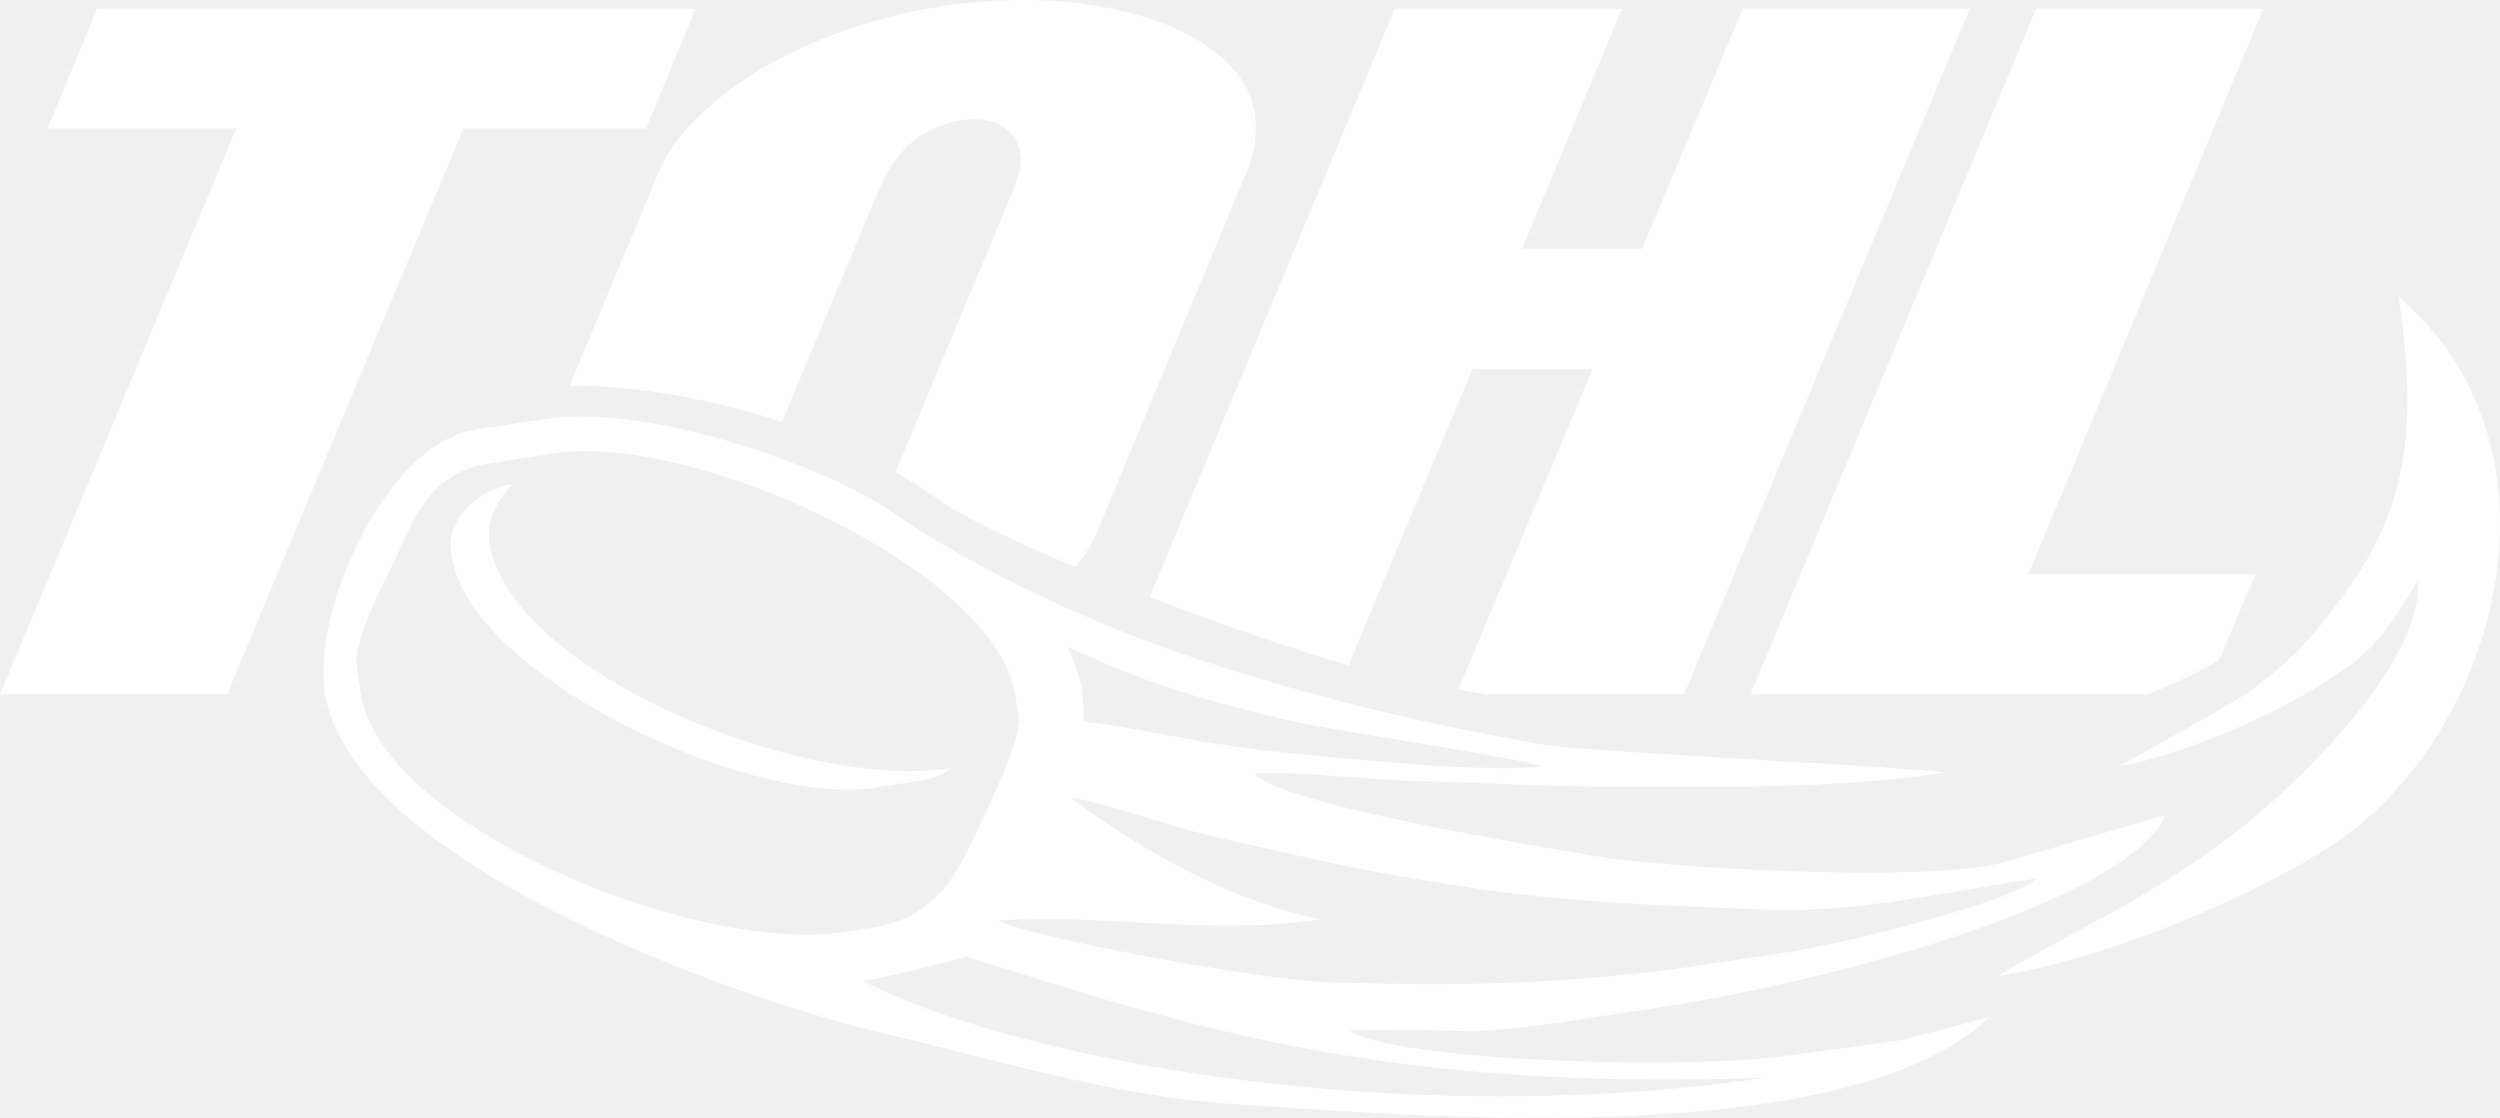
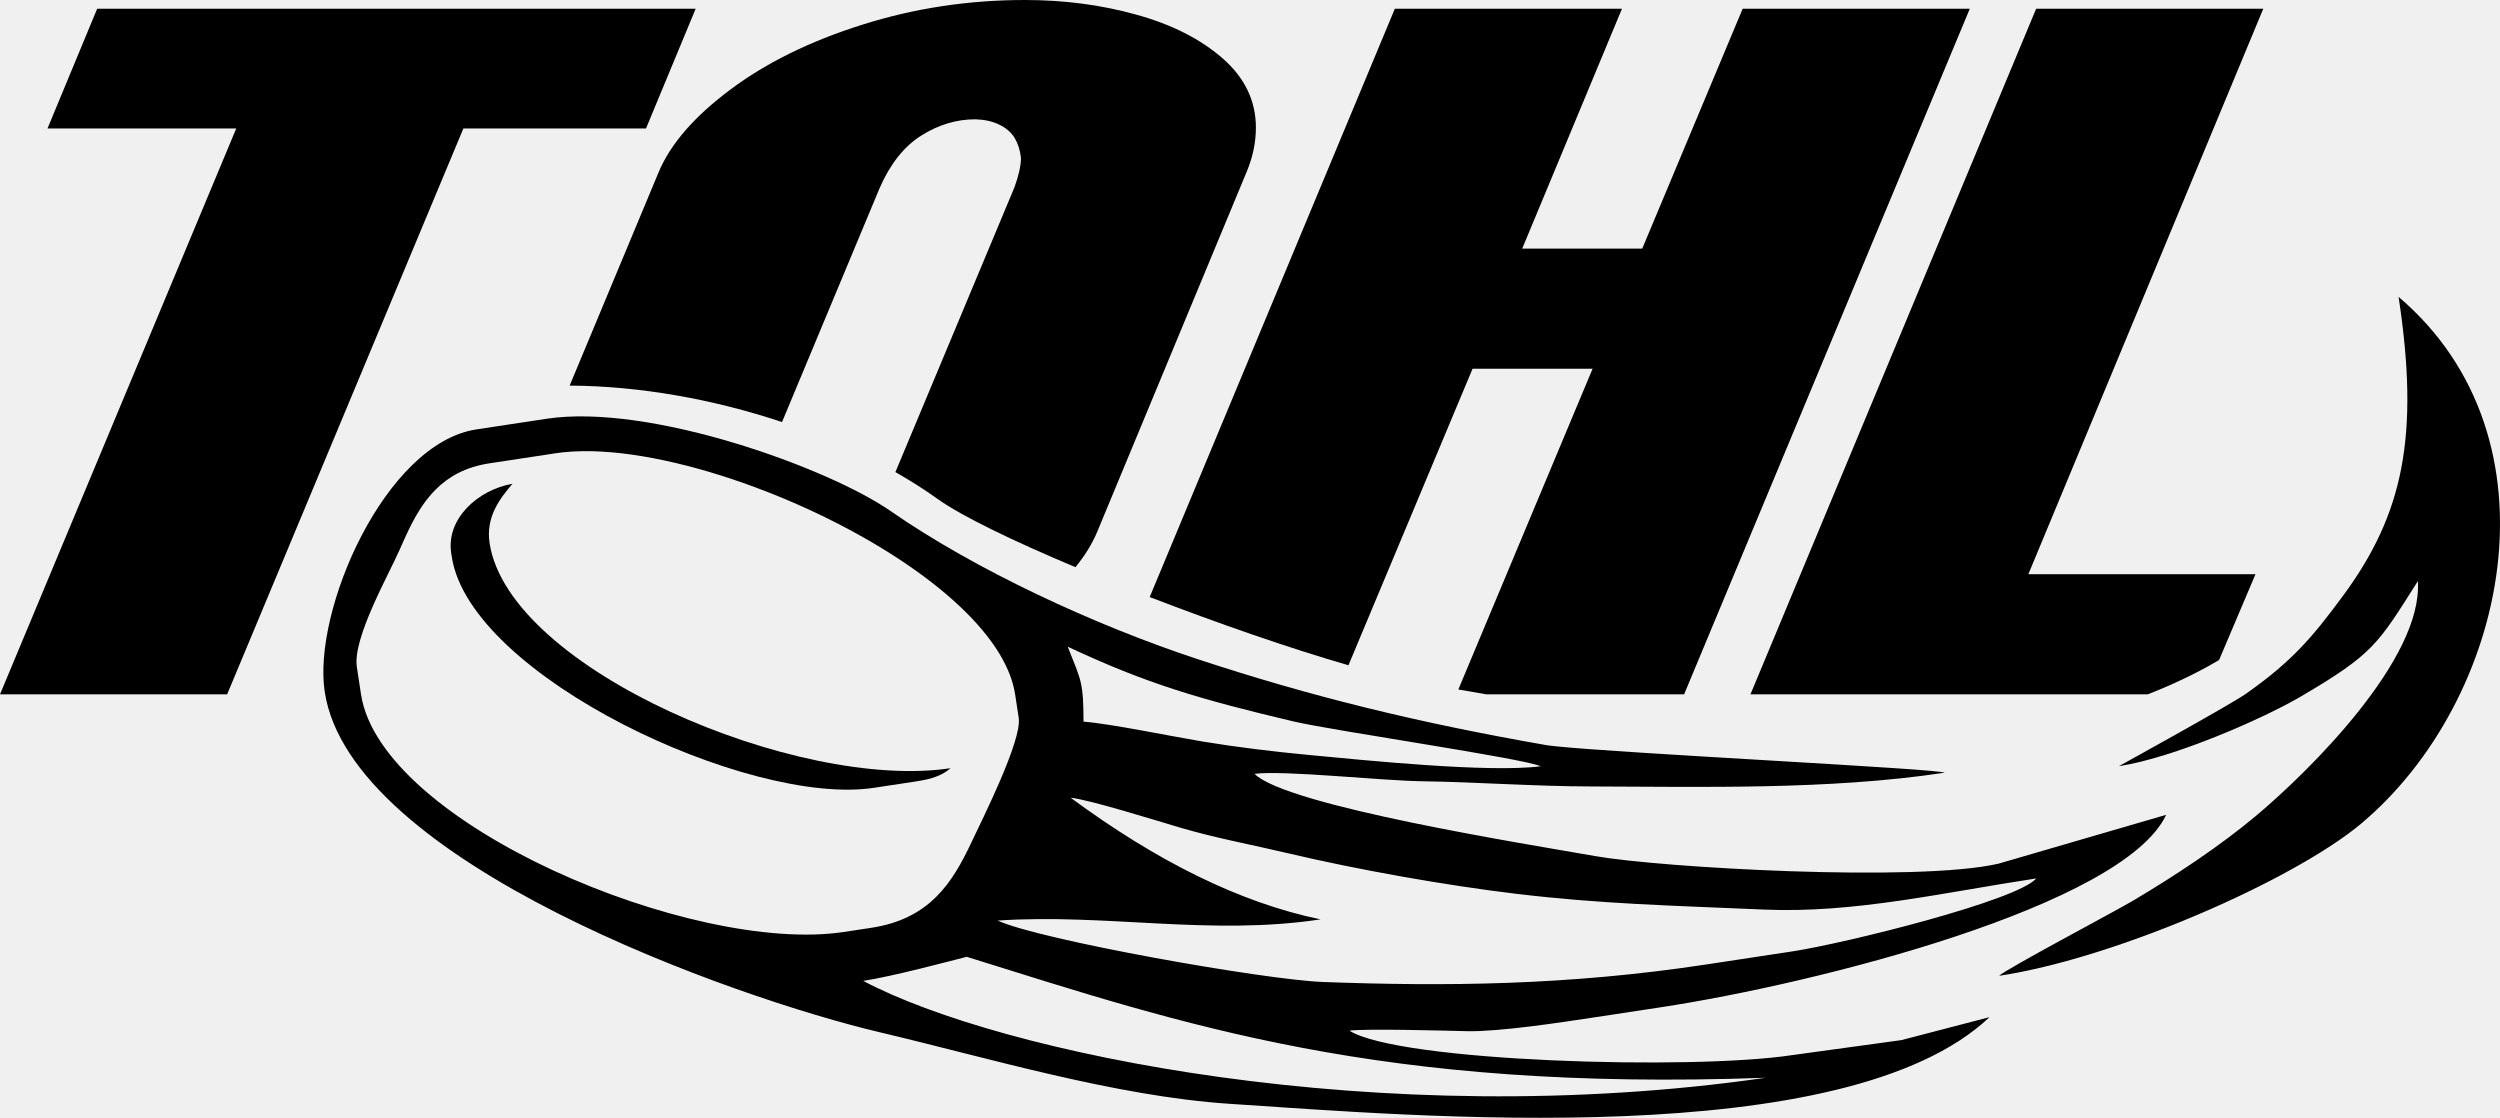
<svg xmlns="http://www.w3.org/2000/svg" version="1.1" id="Layer_1" x="0px" y="0px" viewBox="-20.198 60.883 535.844 239.586" enable-background="new -20.198 60.883 535.844 239.586" xml:space="preserve">
  <g>
-     <path fill="#FFFFFF" d="M268.826,203.476l26.601-63.556h25.726l-28.772,68.745c1.965,0.343,3.963,0.69,6.004,1.044h42.385   l61.234-146.958h-48.682l-21.525,51.416h-25.727l21.383-51.416h-48.682l-52.545,126.102   C240.942,194.531,256.463,199.902,268.826,203.476z" />
-     <path fill="#FFFFFF" d="M440.13,209.709c5.549-2.156,10.844-4.71,15.303-7.359l7.806-18.394h-48.683l50.353-121.205h-48.682   l-61.235,146.958H440.13z" />
-     <path fill="#FFFFFF" d="M121.029,97.66l-19.13,45.874c14.871,0.069,30.79,2.893,45.519,7.812l20.862-50.01   c2.243-5.206,5.203-8.973,8.877-11.331c3.723-2.358,7.589-3.552,11.694-3.552c1.957,0.061,3.675,0.429,5.106,1.133   c1.432,0.674,2.53,1.623,3.293,2.817c0.716,1.194,1.193,2.633,1.384,4.287c0,1.685-0.477,3.798-1.384,6.309l-25.528,61.071   c3.185,1.814,6.214,3.732,9.037,5.754c5.166,3.701,16.261,9.045,29.551,14.629c2.036-2.486,3.603-5.035,4.694-7.654L247.03,97.66   c1.289-3.093,1.957-6.246,1.957-9.432c0-5.726-2.386-10.687-7.111-14.82c-4.772-4.165-10.93-7.289-18.471-9.371   c-7.541-2.113-15.512-3.154-23.912-3.154c-12.123,0-23.769,1.775-34.889,5.298c-11.168,3.522-20.571,8.146-28.255,13.903   C128.666,85.81,123.559,91.69,121.029,97.66z" />
-     <polygon fill="#FFFFFF" points="118.269,88.413 128.912,62.751 0.631,62.751 -10.012,88.413 30.441,88.413 -20.198,209.709    28.484,209.709 79.124,88.413  " />
-     <path fill="#FFFFFF" d="M176.277,228.348c3.289-0.499,5.495-1.271,7.266-2.813c-32.673,4.965-94.69-21.17-98.804-48.249   c-0.861-5.663,2.266-9.607,4.907-12.714c-7.45,1.302-14.241,7.549-13.136,14.819l0.127,0.835   c3.896,25.641,63.779,53.571,90.449,49.52L176.277,228.348z" />
-     <path fill="#FFFFFF" d="M493.908,124.518c4.54,29.882,0.976,46.566-11.86,63.996c-6.652,9.034-11.035,14.152-20.816,21.04   c-3.467,2.442-27.256,15.529-27.271,15.546c11.624-1.766,30.815-10.108,39.11-14.993c15.494-9.125,16.365-11.092,24.965-24.664   c1.129,16.643-23.228,40.677-34.6,50.226c-7.752,6.511-17.414,12.912-26.536,18.313c-3.972,2.352-27.548,14.817-28.598,16.053   c25.265-3.839,63.302-20.624,77.622-32.653C517.214,211.098,529.703,154.942,493.908,124.518z" />
-     <path fill="#FFFFFF" d="M363.868,287.043c-21.359,3.246-84.262,1.448-94.836-5.252c3.561-0.461,19.674-0.02,25.148,0.112   c6.814,0.165,20.02-1.846,27.42-2.971l14.205-2.158c33.484-5.088,99.123-21.738,108.289-41.246l-35.938,10.471   c-17.424,4.025-72.438,0.841-86.357-1.61c-14.594-2.569-66.238-10.748-73.101-17.641c6.3-0.814,27.03,1.463,35.937,1.59   c11.604,0.164,24.03,1.087,36.286,1.113c22.788,0.051,50.96,0.807,75.638-2.943c-0.119-0.788-69.076-4.152-83.453-5.682   c-0.6-0.062-1.117-0.123-1.547-0.187c-0.158-0.022-0.303-0.046-0.428-0.067c-27.089-4.726-50.158-10.328-74.734-18.444   c-21.96-7.252-47.49-19.062-65.711-31.709c-13.347-9.265-51.651-23.137-73.753-19.778l-15.041,2.285   c-19.523,2.967-35.137,38.814-32.491,56.23c5.553,36.545,87.618,65.6,119.154,73.027c22.723,5.353,50.356,13.688,74.83,15.291   c39.151,2.565,131.951,10.672,162.844-18.577l-18.881,4.919L363.868,287.043z M304.73,252.453   c18.356,2.195,32.955,2.504,53.168,3.385c19.26,0.838,38.263-3.622,58.347-6.674c-4.034,4.746-40.93,13.913-52.336,15.646   l-18.383,2.794c-29.799,4.527-56.121,4.716-82.172,3.754c-12.561-0.464-60.703-9.01-69.719-13.161   c23.121-1.569,45.625,3.326,69.207-0.257c-17.405-3.599-35.279-12.594-53.543-26.061c3.653,0.287,18.665,4.983,23.487,6.404   c7.704,2.269,15.424,3.668,23.372,5.551C270.666,247.27,289.753,250.662,304.73,252.453z M310.005,225.126   c-11.083,1.433-37.826-1.313-49.436-2.405c-7.688-0.723-15.721-1.694-23.086-2.914c-6.348-1.052-19.676-3.809-25.442-4.251   c-0.042-8.409-0.422-8.632-3.388-16.063c17.02,7.997,28.548,11.319,48.33,16.005C265.505,217.517,306.586,223.448,310.005,225.126z    M212.996,225.073L212.996,225.073L212.996,225.073L212.996,225.073z M57.176,209.685l-0.889-5.85   c-0.934-6.146,6.822-19.766,9.185-25.149c0.221-0.503,0.443-1.008,0.668-1.514c0.226-0.506,0.455-1.013,0.689-1.518   c3.278-7.072,7.569-13.896,17.877-15.462l14.205-2.159c0.461-0.07,0.931-0.131,1.409-0.185c1.434-0.161,2.942-0.247,4.516-0.264   c10.388-0.111,23.594,2.831,36.761,7.714c8.101,3.004,16.187,6.741,23.593,10.959c10.33,5.882,19.336,12.693,25.213,19.732   c0.321,0.384,0.629,0.77,0.931,1.154c0.999,1.276,1.896,2.559,2.673,3.844c1.772,2.927,2.941,5.864,3.382,8.764l0.762,5.014   c0.73,4.807-7.904,21.932-10.139,26.674c-4.104,8.707-8.941,16.405-21.496,18.313l-5.849,0.888   C128.334,265.554,61.409,237.544,57.176,209.685z M164.824,271.123c6.234-0.947,18.676-4.264,22.18-5.162   c46.52,14.496,88.36,28.934,171.245,25.927C275.688,303.818,193.871,286.562,164.824,271.123z" />
+     <path d="M268.826,203.476l26.601-63.556h25.726l-28.772,68.745c1.965,0.343,3.963,0.69,6.004,1.044h42.385   l61.234-146.958h-48.682l-21.525,51.416h-25.727l21.383-51.416h-48.682l-52.545,126.102   C240.942,194.531,256.463,199.902,268.826,203.476z" />
+     <path d="M440.13,209.709c5.549-2.156,10.844-4.71,15.303-7.359l7.806-18.394h-48.683l50.353-121.205h-48.682   l-61.235,146.958H440.13z" />
+     <path d="M121.029,97.66l-19.13,45.874c14.871,0.069,30.79,2.893,45.519,7.812l20.862-50.01   c2.243-5.206,5.203-8.973,8.877-11.331c3.723-2.358,7.589-3.552,11.694-3.552c1.957,0.061,3.675,0.429,5.106,1.133   c1.432,0.674,2.53,1.623,3.293,2.817c0.716,1.194,1.193,2.633,1.384,4.287c0,1.685-0.477,3.798-1.384,6.309l-25.528,61.071   c3.185,1.814,6.214,3.732,9.037,5.754c5.166,3.701,16.261,9.045,29.551,14.629c2.036-2.486,3.603-5.035,4.694-7.654L247.03,97.66   c1.289-3.093,1.957-6.246,1.957-9.432c0-5.726-2.386-10.687-7.111-14.82c-4.772-4.165-10.93-7.289-18.471-9.371   c-7.541-2.113-15.512-3.154-23.912-3.154c-12.123,0-23.769,1.775-34.889,5.298c-11.168,3.522-20.571,8.146-28.255,13.903   C128.666,85.81,123.559,91.69,121.029,97.66z" />
+     <polygon points="118.269,88.413 128.912,62.751 0.631,62.751 -10.012,88.413 30.441,88.413 -20.198,209.709    28.484,209.709 79.124,88.413  " />
+     <path d="M176.277,228.348c3.289-0.499,5.495-1.271,7.266-2.813c-32.673,4.965-94.69-21.17-98.804-48.249   c-0.861-5.663,2.266-9.607,4.907-12.714c-7.45,1.302-14.241,7.549-13.136,14.819l0.127,0.835   c3.896,25.641,63.779,53.571,90.449,49.52L176.277,228.348z" />
+     <path d="M493.908,124.518c4.54,29.882,0.976,46.566-11.86,63.996c-6.652,9.034-11.035,14.152-20.816,21.04   c-3.467,2.442-27.256,15.529-27.271,15.546c11.624-1.766,30.815-10.108,39.11-14.993c15.494-9.125,16.365-11.092,24.965-24.664   c1.129,16.643-23.228,40.677-34.6,50.226c-7.752,6.511-17.414,12.912-26.536,18.313c-3.972,2.352-27.548,14.817-28.598,16.053   c25.265-3.839,63.302-20.624,77.622-32.653C517.214,211.098,529.703,154.942,493.908,124.518z" />
+     <path d="M363.868,287.043c-21.359,3.246-84.262,1.448-94.836-5.252c3.561-0.461,19.674-0.02,25.148,0.112   c6.814,0.165,20.02-1.846,27.42-2.971l14.205-2.158c33.484-5.088,99.123-21.738,108.289-41.246l-35.938,10.471   c-17.424,4.025-72.438,0.841-86.357-1.61c-14.594-2.569-66.238-10.748-73.101-17.641c6.3-0.814,27.03,1.463,35.937,1.59   c11.604,0.164,24.03,1.087,36.286,1.113c22.788,0.051,50.96,0.807,75.638-2.943c-0.119-0.788-69.076-4.152-83.453-5.682   c-0.6-0.062-1.117-0.123-1.547-0.187c-0.158-0.022-0.303-0.046-0.428-0.067c-27.089-4.726-50.158-10.328-74.734-18.444   c-21.96-7.252-47.49-19.062-65.711-31.709c-13.347-9.265-51.651-23.137-73.753-19.778l-15.041,2.285   c-19.523,2.967-35.137,38.814-32.491,56.23c5.553,36.545,87.618,65.6,119.154,73.027c22.723,5.353,50.356,13.688,74.83,15.291   c39.151,2.565,131.951,10.672,162.844-18.577l-18.881,4.919L363.868,287.043z M304.73,252.453   c18.356,2.195,32.955,2.504,53.168,3.385c19.26,0.838,38.263-3.622,58.347-6.674c-4.034,4.746-40.93,13.913-52.336,15.646   l-18.383,2.794c-29.799,4.527-56.121,4.716-82.172,3.754c-12.561-0.464-60.703-9.01-69.719-13.161   c23.121-1.569,45.625,3.326,69.207-0.257c-17.405-3.599-35.279-12.594-53.543-26.061c3.653,0.287,18.665,4.983,23.487,6.404   c7.704,2.269,15.424,3.668,23.372,5.551C270.666,247.27,289.753,250.662,304.73,252.453z M310.005,225.126   c-11.083,1.433-37.826-1.313-49.436-2.405c-7.688-0.723-15.721-1.694-23.086-2.914c-6.348-1.052-19.676-3.809-25.442-4.251   c-0.042-8.409-0.422-8.632-3.388-16.063c17.02,7.997,28.548,11.319,48.33,16.005C265.505,217.517,306.586,223.448,310.005,225.126z    M212.996,225.073L212.996,225.073L212.996,225.073L212.996,225.073z M57.176,209.685l-0.889-5.85   c-0.934-6.146,6.822-19.766,9.185-25.149c0.221-0.503,0.443-1.008,0.668-1.514c0.226-0.506,0.455-1.013,0.689-1.518   c3.278-7.072,7.569-13.896,17.877-15.462l14.205-2.159c0.461-0.07,0.931-0.131,1.409-0.185c1.434-0.161,2.942-0.247,4.516-0.264   c10.388-0.111,23.594,2.831,36.761,7.714c8.101,3.004,16.187,6.741,23.593,10.959c10.33,5.882,19.336,12.693,25.213,19.732   c0.321,0.384,0.629,0.77,0.931,1.154c0.999,1.276,1.896,2.559,2.673,3.844c1.772,2.927,2.941,5.864,3.382,8.764l0.762,5.014   c0.73,4.807-7.904,21.932-10.139,26.674c-4.104,8.707-8.941,16.405-21.496,18.313l-5.849,0.888   C128.334,265.554,61.409,237.544,57.176,209.685z M164.824,271.123c6.234-0.947,18.676-4.264,22.18-5.162   c46.52,14.496,88.36,28.934,171.245,25.927C275.688,303.818,193.871,286.562,164.824,271.123z" />
  </g>
</svg>
